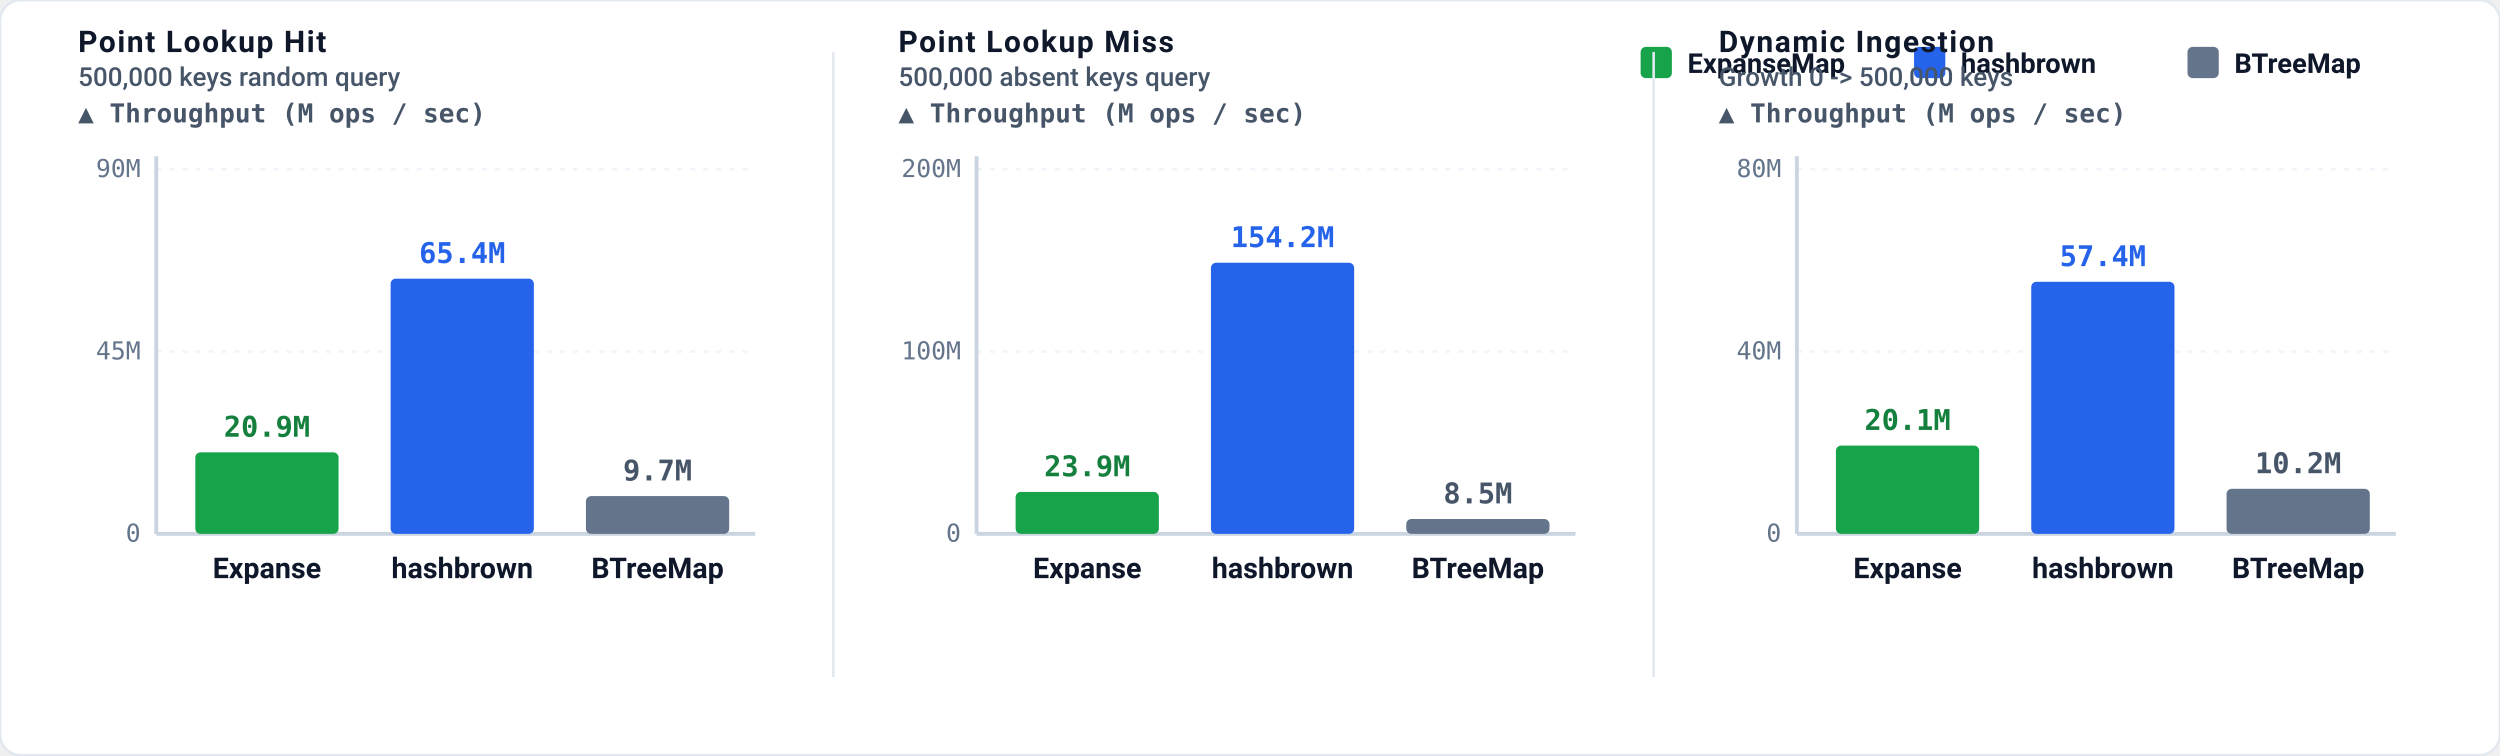
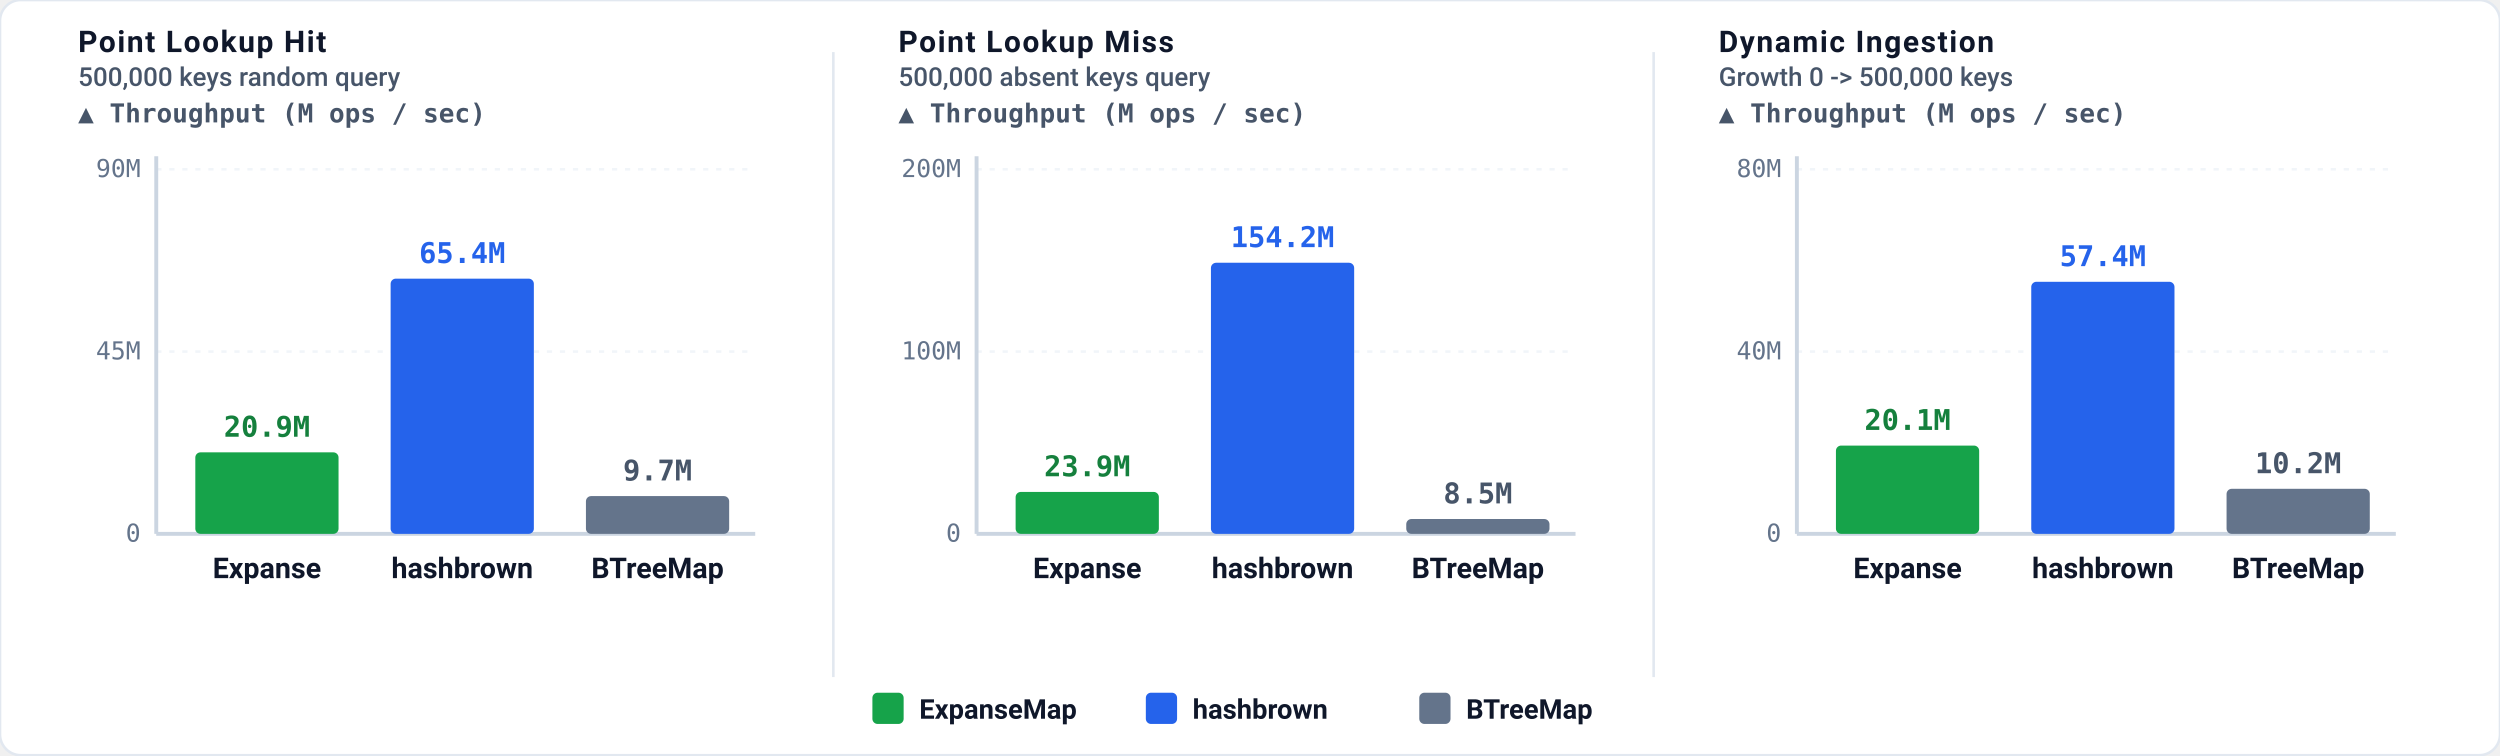
<svg xmlns="http://www.w3.org/2000/svg" role="img" viewBox="0 0 960 290" width="100%" height="100%">
  <defs>
    <style>
      /* Light theme (default) */
      .bg { fill: #ffffff; }
      .border { stroke: #e2e8f0; stroke-width: 1px; fill: none; }
      .grid { stroke: #f1f5f9; stroke-width: 1px; stroke-dasharray: 2,3; }
      .axis { stroke: #cbd5e1; stroke-width: 1.5px; }
      .divider { stroke: #e2e8f0; stroke-width: 1px; }
      
      .t-title { font-family: -apple-system, BlinkMacSystemFont, "Segoe UI", Roboto, Helvetica, Arial, sans-serif; font-size: 11.5px; font-weight: 700; letter-spacing: 0.6px; fill: #0f172a; text-transform: uppercase; }
      .t-sub { font-family: -apple-system, BlinkMacSystemFont, "Segoe UI", Roboto, Helvetica, Arial, sans-serif; font-size: 10px; font-weight: 500; fill: #475569; }
      .t-unit { font-family: ui-monospace, SFMono-Regular, Menlo, Monaco, Consolas, monospace; font-size: 10px; font-weight: 600; fill: #475569; }
      .t-axis-label { font-family: ui-monospace, SFMono-Regular, Menlo, Monaco, Consolas, monospace; font-size: 9.5px; font-weight: 500; fill: #64748b; }
      .t-bar-label { font-family: -apple-system, BlinkMacSystemFont, "Segoe UI", Roboto, Helvetica, Arial, sans-serif; font-size: 11px; font-weight: 700; fill: #0f172a; }
      .t-legend { font-family: -apple-system, BlinkMacSystemFont, "Segoe UI", Roboto, Helvetica, Arial, sans-serif; font-size: 10.5px; font-weight: 600; fill: #0f172a; }
      
      .t-val-accent { font-family: ui-monospace, SFMono-Regular, Menlo, Monaco, Consolas, monospace; font-size: 11px; font-weight: 700; fill: #15803d; }
      .t-val-blue { font-family: ui-monospace, SFMono-Regular, Menlo, Monaco, Consolas, monospace; font-size: 11px; font-weight: 600; fill: #2563eb; }
      .t-val-muted { font-family: ui-monospace, SFMono-Regular, Menlo, Monaco, Consolas, monospace; font-size: 11px; font-weight: 600; fill: #475569; }
      .t-val-warn { font-family: ui-monospace, SFMono-Regular, Menlo, Monaco, Consolas, monospace; font-size: 10px; font-weight: 700; fill: #b91c1c; }

      .t-win { fill: #15803d; font-weight: 600; }
      .t-note { font-family: -apple-system, BlinkMacSystemFont, "Segoe UI", Roboto, Helvetica, Arial, sans-serif; font-size: 9.5px; font-weight: 500; fill: #64748b; }

      .b-expanse { fill: #16a34a; }
      .b-hashbrown { fill: #2563eb; }
      .b-btree { fill: #64748b; }
      .b-disqualified { fill: #ef4444; stroke: #b91c1c; stroke-width: 1px; stroke-dasharray: 2,2; fill-opacity: 0.15; }

      .badge-win { fill: #dcfce7; stroke: #86efac; stroke-width: 1px; rx: 3px; }
      .badge-win-text { font-family: ui-monospace, SFMono-Regular, Menlo, Monaco, Consolas, monospace; font-size: 9.5px; font-weight: 700; fill: #15803d; text-anchor: middle; }

+       .badge-loss { fill: #fef3c7; stroke: #fcd34d; stroke-width: 1px; rx: 3px; }
+       .badge-loss-text { font-family: ui-monospace, SFMono-Regular, Menlo, Monaco, Consolas, monospace; font-size: 9.5px; font-weight: 700; fill: #b45309; text-anchor: middle; }
+ 
      .badge-disq { fill: #fee2e2; stroke: #fca5a5; stroke-width: 1px; rx: 3px; }
      .badge-disq-text { font-family: ui-monospace, SFMono-Regular, Menlo, Monaco, Consolas, monospace; font-size: 9.5px; font-weight: 700; fill: #991b1b; text-anchor: middle; }

      /* Dark theme overrides */
      @media (prefers-color-scheme: dark) {
        .bg { fill: #0d1117; }
        .border { stroke: #30363d; }
        .grid { stroke: #21262d; }
        .axis { stroke: #484f58; }
        .divider { stroke: #21262d; }
        .t-title { fill: #f0f6fc; }
        .t-sub { fill: #94a3b8; }
        .t-unit { fill: #94a3b8; }
        .t-axis-label { fill: #94a3b8; }
        .t-bar-label { fill: #f8fafc; }
        .t-legend { fill: #f8fafc; }
        .t-val-accent { fill: #4ade80; }
        .t-val-blue { fill: #38bdf8; }
        .t-val-muted { fill: #cbd5e1; }
        .t-val-warn { fill: #f87171; }
        .t-win { fill: #4ade80; }
        .t-note { fill: #94a3b8; }
        .b-expanse { fill: #22c55e; }
        .b-hashbrown { fill: #3b82f6; }
        .b-btree { fill: #475569; }
        .b-disqualified { fill: #ef4444; stroke: #f87171; fill-opacity: 0.25; }
        .badge-win { fill: #064e3b; stroke: #059669; }
        .badge-win-text { fill: #6ee7b7; }
+         .badge-loss { fill: #451a03; stroke: #d97706; }
+         .badge-loss-text { fill: #fcd34d; }
        .badge-disq { fill: #450a0a; stroke: #dc2626; }
        .badge-disq-text { fill: #fca5a5; }
      }

      :root[data-theme="dark"] .bg, [data-theme="dark"] .bg { fill: #0d1117; }
      :root[data-theme="dark"] .border, [data-theme="dark"] .border { stroke: #30363d; }
      :root[data-theme="dark"] .grid, [data-theme="dark"] .grid { stroke: #21262d; }
      :root[data-theme="dark"] .axis, [data-theme="dark"] .axis { stroke: #484f58; }
      :root[data-theme="dark"] .divider, [data-theme="dark"] .divider { stroke: #21262d; }
      :root[data-theme="dark"] .t-title, [data-theme="dark"] .t-title { fill: #f0f6fc; }
      :root[data-theme="dark"] .t-sub, [data-theme="dark"] .t-sub { fill: #94a3b8; }
      :root[data-theme="dark"] .t-unit, [data-theme="dark"] .t-unit { fill: #94a3b8; }
      :root[data-theme="dark"] .t-axis-label, [data-theme="dark"] .t-axis-label { fill: #94a3b8; }
      :root[data-theme="dark"] .t-bar-label, [data-theme="dark"] .t-bar-label { fill: #f8fafc; }
      :root[data-theme="dark"] .t-legend, [data-theme="dark"] .t-legend { fill: #f8fafc; }
      :root[data-theme="dark"] .t-val-accent, [data-theme="dark"] .t-val-accent { fill: #4ade80; }
      :root[data-theme="dark"] .t-val-blue, [data-theme="dark"] .t-val-blue { fill: #38bdf8; }
      :root[data-theme="dark"] .t-val-muted, [data-theme="dark"] .t-val-muted { fill: #cbd5e1; }
      :root[data-theme="dark"] .t-val-warn, [data-theme="dark"] .t-val-warn { fill: #f87171; }
      :root[data-theme="dark"] .t-win, [data-theme="dark"] .t-win { fill: #4ade80; }
      :root[data-theme="dark"] .t-note, [data-theme="dark"] .t-note { fill: #94a3b8; }
      :root[data-theme="dark"] .b-expanse, [data-theme="dark"] .b-expanse { fill: #22c55e; }
      :root[data-theme="dark"] .b-hashbrown, [data-theme="dark"] .b-hashbrown { fill: #3b82f6; }
      :root[data-theme="dark"] .b-btree, [data-theme="dark"] .b-btree { fill: #475569; }
      :root[data-theme="dark"] .b-disqualified, [data-theme="dark"] .b-disqualified { fill: #ef4444; stroke: #f87171; fill-opacity: 0.25; }
      :root[data-theme="dark"] .badge-win, [data-theme="dark"] .badge-win { fill: #064e3b; stroke: #059669; }
      :root[data-theme="dark"] .badge-win-text, [data-theme="dark"] .badge-win-text { fill: #6ee7b7; }
+       :root[data-theme="dark"] .badge-loss, [data-theme="dark"] .badge-loss { fill: #451a03; stroke: #d97706; }
+       :root[data-theme="dark"] .badge-loss-text, [data-theme="dark"] .badge-loss-text { fill: #fcd34d; }
      :root[data-theme="dark"] .badge-disq, [data-theme="dark"] .badge-disq { fill: #450a0a; stroke: #dc2626; }
      :root[data-theme="dark"] .badge-disq-text, [data-theme="dark"] .badge-disq-text { fill: #fca5a5; }
    </style>
  </defs>
  <rect width="100%" height="100%" class="bg" rx="8" />
  <rect width="100%" height="100%" class="border" rx="8" />
-   <g transform="translate(630, 18)">
+   <g transform="translate(335, 266)">
    <rect x="0" y="0" width="12" height="12" rx="2" class="b-expanse" />
    <text x="18" y="10" class="t-legend">ExpanseMap</text>
    <rect x="105" y="0" width="12" height="12" rx="2" class="b-hashbrown" />
    <text x="123" y="10" class="t-legend">hashbrown</text>
    <rect x="210" y="0" width="12" height="12" rx="2" class="b-btree" />
    <text x="228" y="10" class="t-legend">BTreeMap</text>
  </g>
  <g transform="translate(30, 20)">
    <text x="0" y="0" class="t-title">Point Lookup Hit</text>
    <text x="0" y="13" class="t-sub">500,000 keys random query</text>
    <text x="0" y="27" class="t-unit">▲ Throughput (M ops / sec)</text>
    <line x1="30" y1="45" x2="260" y2="45" class="grid" />
    <text x="24" y="48" class="t-axis-label" text-anchor="end">90M</text>
    <line x1="30" y1="115" x2="260" y2="115" class="grid" />
    <text x="24" y="118" class="t-axis-label" text-anchor="end">45M</text>
    <line x1="30" y1="185" x2="260" y2="185" class="axis" />
    <text x="24" y="188" class="t-axis-label" text-anchor="end">0</text>
    <line x1="30" y1="40" x2="30" y2="185" class="axis" />
    <rect x="45" y="153.7" width="55" height="31.3" class="b-expanse" rx="2" />
    <text x="72.5" y="147.7" class="t-val-accent" text-anchor="middle">20.9M</text>
    <text x="72.5" y="202" class="t-bar-label" text-anchor="middle">Expanse</text>
    <rect x="120" y="87.0" width="55" height="98.0" class="b-hashbrown" rx="2" />
    <text x="147.5" y="81.0" class="t-val-blue" text-anchor="middle">65.4M</text>
    <text x="147.5" y="202" class="t-bar-label" text-anchor="middle">hashbrown</text>
    <rect x="195" y="170.5" width="55" height="14.5" class="b-btree" rx="2" />
    <text x="222.5" y="164.5" class="t-val-muted" text-anchor="middle">9.7M</text>
    <text x="222.5" y="202" class="t-bar-label" text-anchor="middle">BTreeMap</text>
  </g>
  <g transform="translate(345, 20)">
    <text x="0" y="0" class="t-title">Point Lookup Miss</text>
    <text x="0" y="13" class="t-sub">500,000 absent keys query</text>
    <text x="0" y="27" class="t-unit">▲ Throughput (M ops / sec)</text>
    <line x1="30" y1="45" x2="260" y2="45" class="grid" />
    <text x="24" y="48" class="t-axis-label" text-anchor="end">200M</text>
    <line x1="30" y1="115" x2="260" y2="115" class="grid" />
    <text x="24" y="118" class="t-axis-label" text-anchor="end">100M</text>
    <line x1="30" y1="185" x2="260" y2="185" class="axis" />
    <text x="24" y="188" class="t-axis-label" text-anchor="end">0</text>
    <line x1="30" y1="40" x2="30" y2="185" class="axis" />
    <rect x="45" y="168.9" width="55" height="16.1" class="b-expanse" rx="2" />
    <text x="72.5" y="162.9" class="t-val-accent" text-anchor="middle">23.9M</text>
    <text x="72.5" y="202" class="t-bar-label" text-anchor="middle">Expanse</text>
    <rect x="120" y="80.9" width="55" height="104.1" class="b-hashbrown" rx="2" />
    <text x="147.5" y="74.9" class="t-val-blue" text-anchor="middle">154.2M</text>
    <text x="147.5" y="202" class="t-bar-label" text-anchor="middle">hashbrown</text>
    <rect x="195" y="179.3" width="55" height="5.7" class="b-btree" rx="2" />
    <text x="222.5" y="173.3" class="t-val-muted" text-anchor="middle">8.5M</text>
    <text x="222.5" y="202" class="t-bar-label" text-anchor="middle">BTreeMap</text>
  </g>
  <g transform="translate(660, 20)">
    <text x="0" y="0" class="t-title">Dynamic Ingestion</text>
    <text x="0" y="13" class="t-sub">Growth 0 -&gt; 500,000 keys</text>
    <text x="0" y="27" class="t-unit">▲ Throughput (M ops / sec)</text>
    <line x1="30" y1="45" x2="260" y2="45" class="grid" />
    <text x="24" y="48" class="t-axis-label" text-anchor="end">80M</text>
    <line x1="30" y1="115" x2="260" y2="115" class="grid" />
    <text x="24" y="118" class="t-axis-label" text-anchor="end">40M</text>
    <line x1="30" y1="185" x2="260" y2="185" class="axis" />
    <text x="24" y="188" class="t-axis-label" text-anchor="end">0</text>
    <line x1="30" y1="40" x2="30" y2="185" class="axis" />
    <rect x="45" y="151.1" width="55" height="33.9" class="b-expanse" rx="2" />
    <text x="72.5" y="145.1" class="t-val-accent" text-anchor="middle">20.1M</text>
    <text x="72.5" y="202" class="t-bar-label" text-anchor="middle">Expanse</text>
    <rect x="120" y="88.2" width="55" height="96.8" class="b-hashbrown" rx="2" />
    <text x="147.5" y="82.2" class="t-val-blue" text-anchor="middle">57.4M</text>
    <text x="147.5" y="202" class="t-bar-label" text-anchor="middle">hashbrown</text>
    <rect x="195" y="167.7" width="55" height="17.3" class="b-btree" rx="2" />
    <text x="222.5" y="161.7" class="t-val-muted" text-anchor="middle">10.2M</text>
    <text x="222.5" y="202" class="t-bar-label" text-anchor="middle">BTreeMap</text>
  </g>
  <line x1="320" y1="20" x2="320" y2="260" class="divider" />
  <line x1="635" y1="20" x2="635" y2="260" class="divider" />
</svg>
